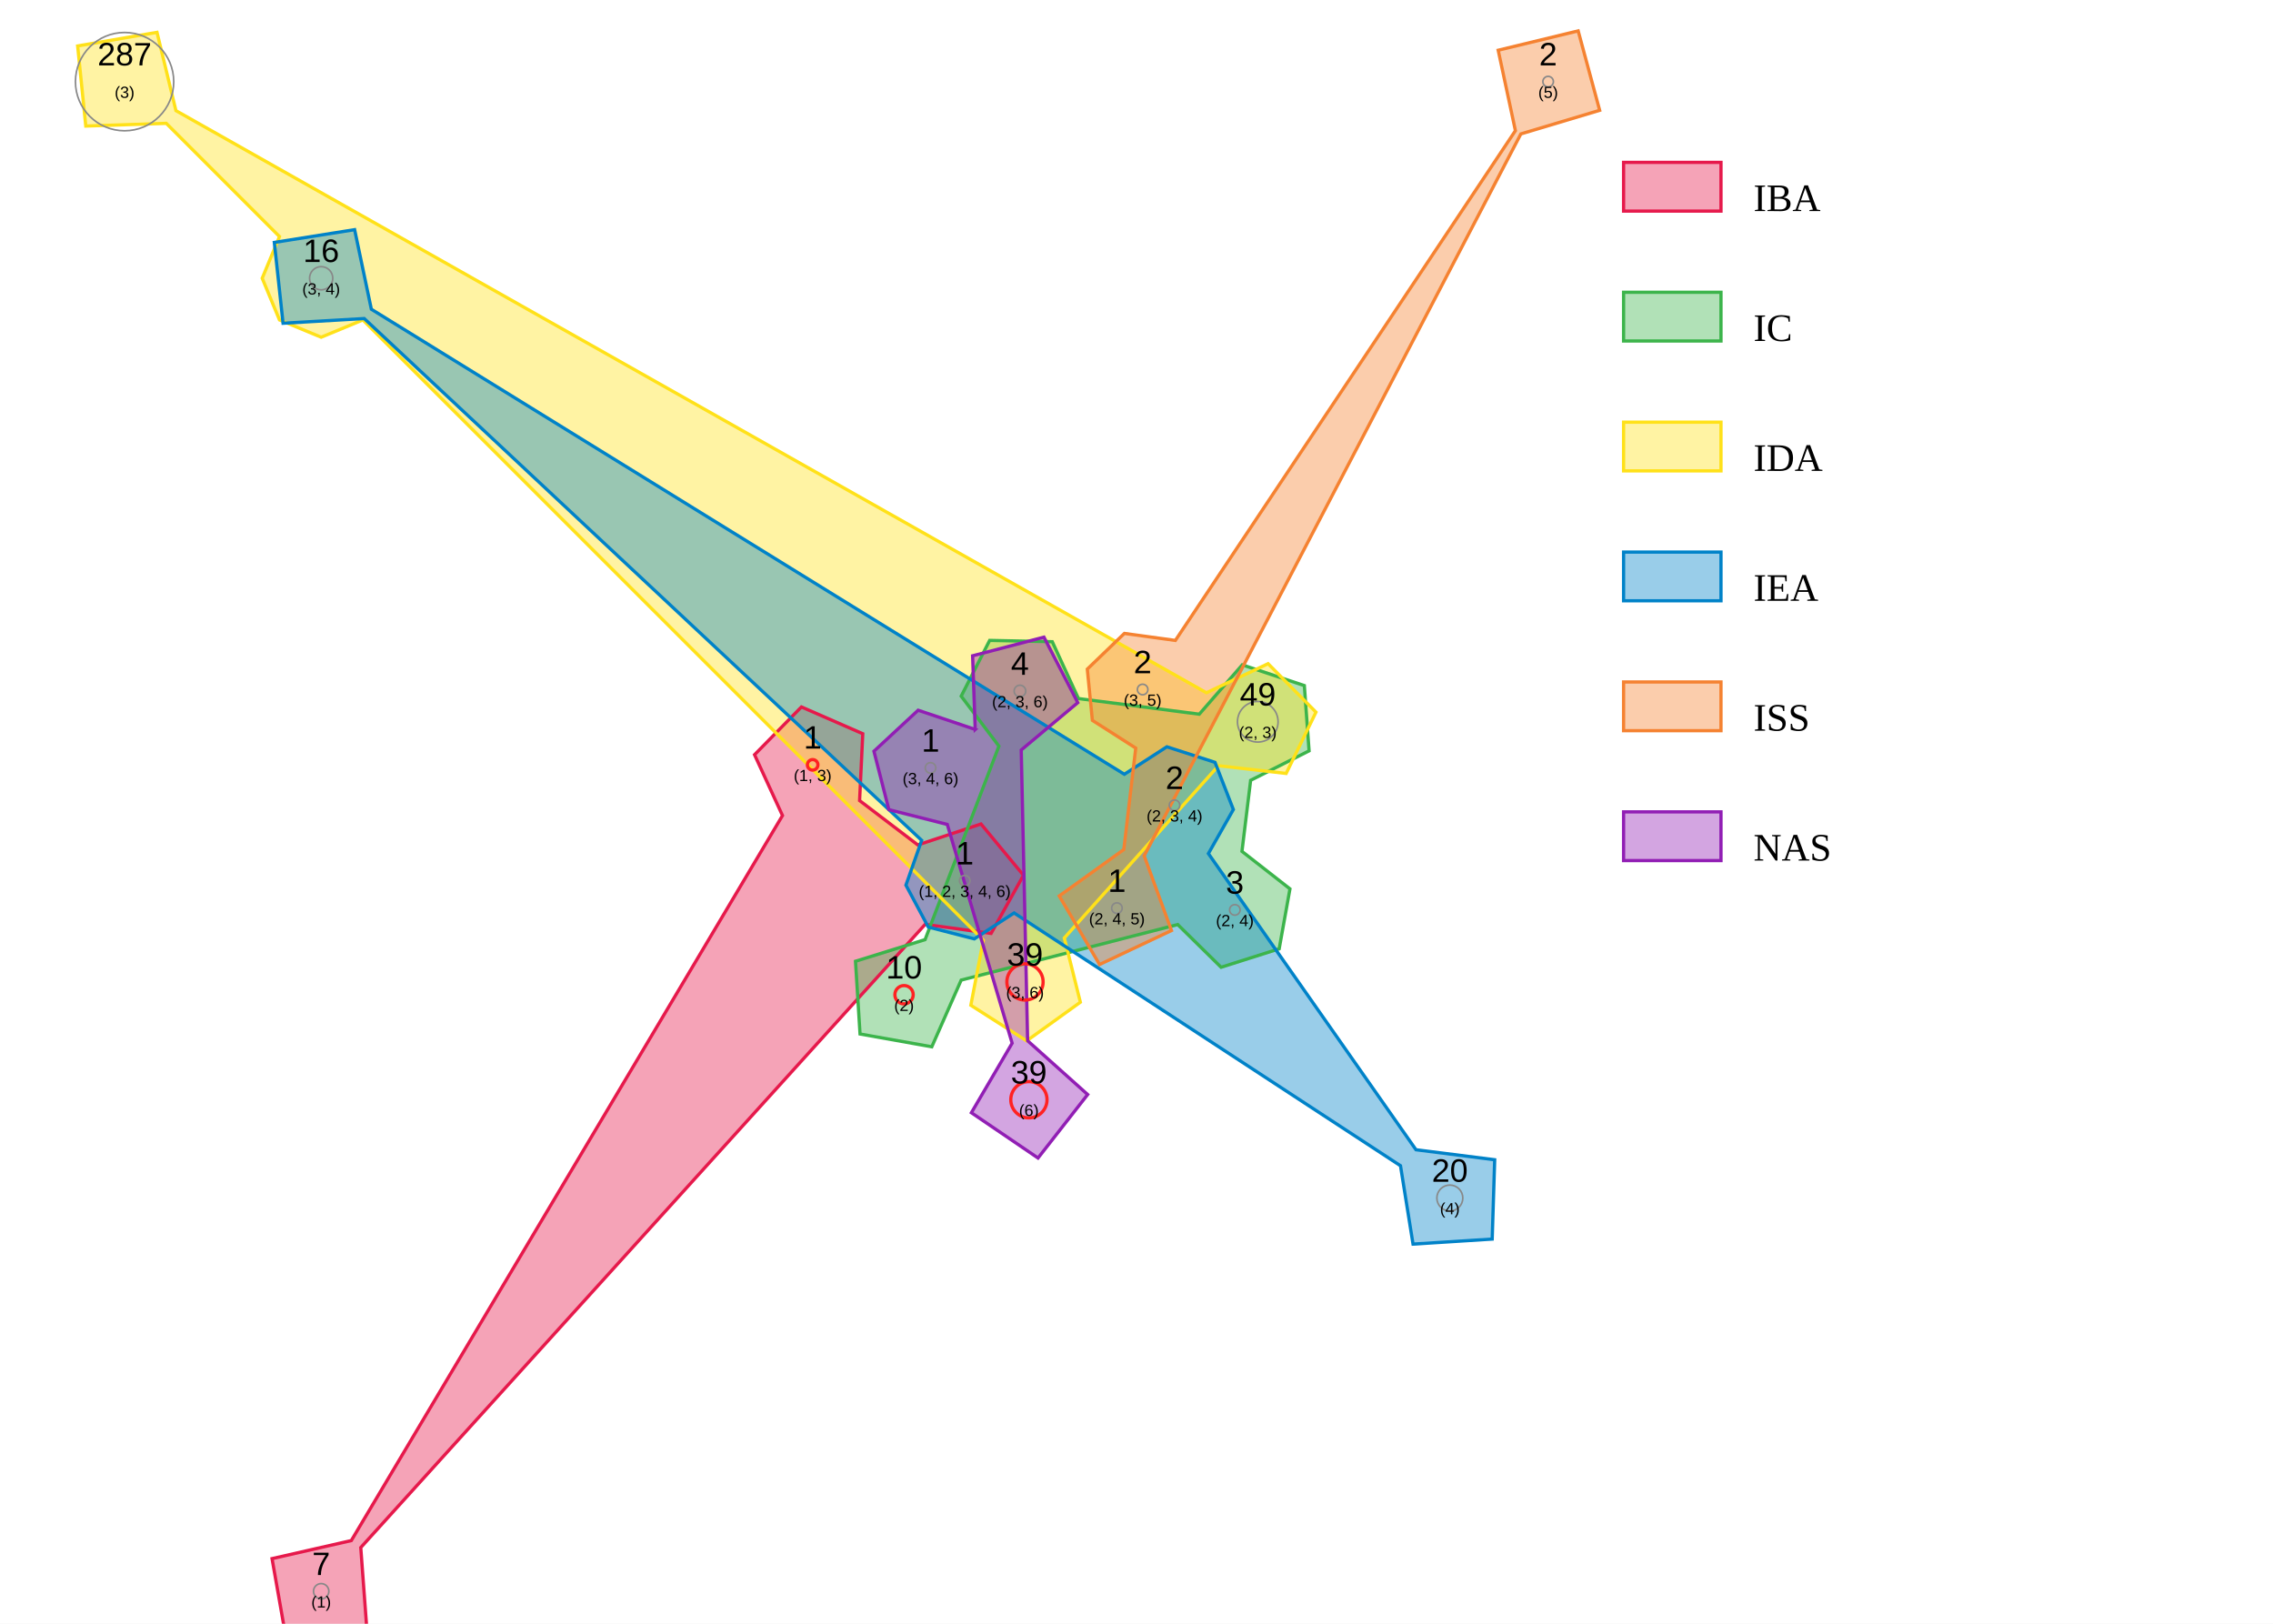
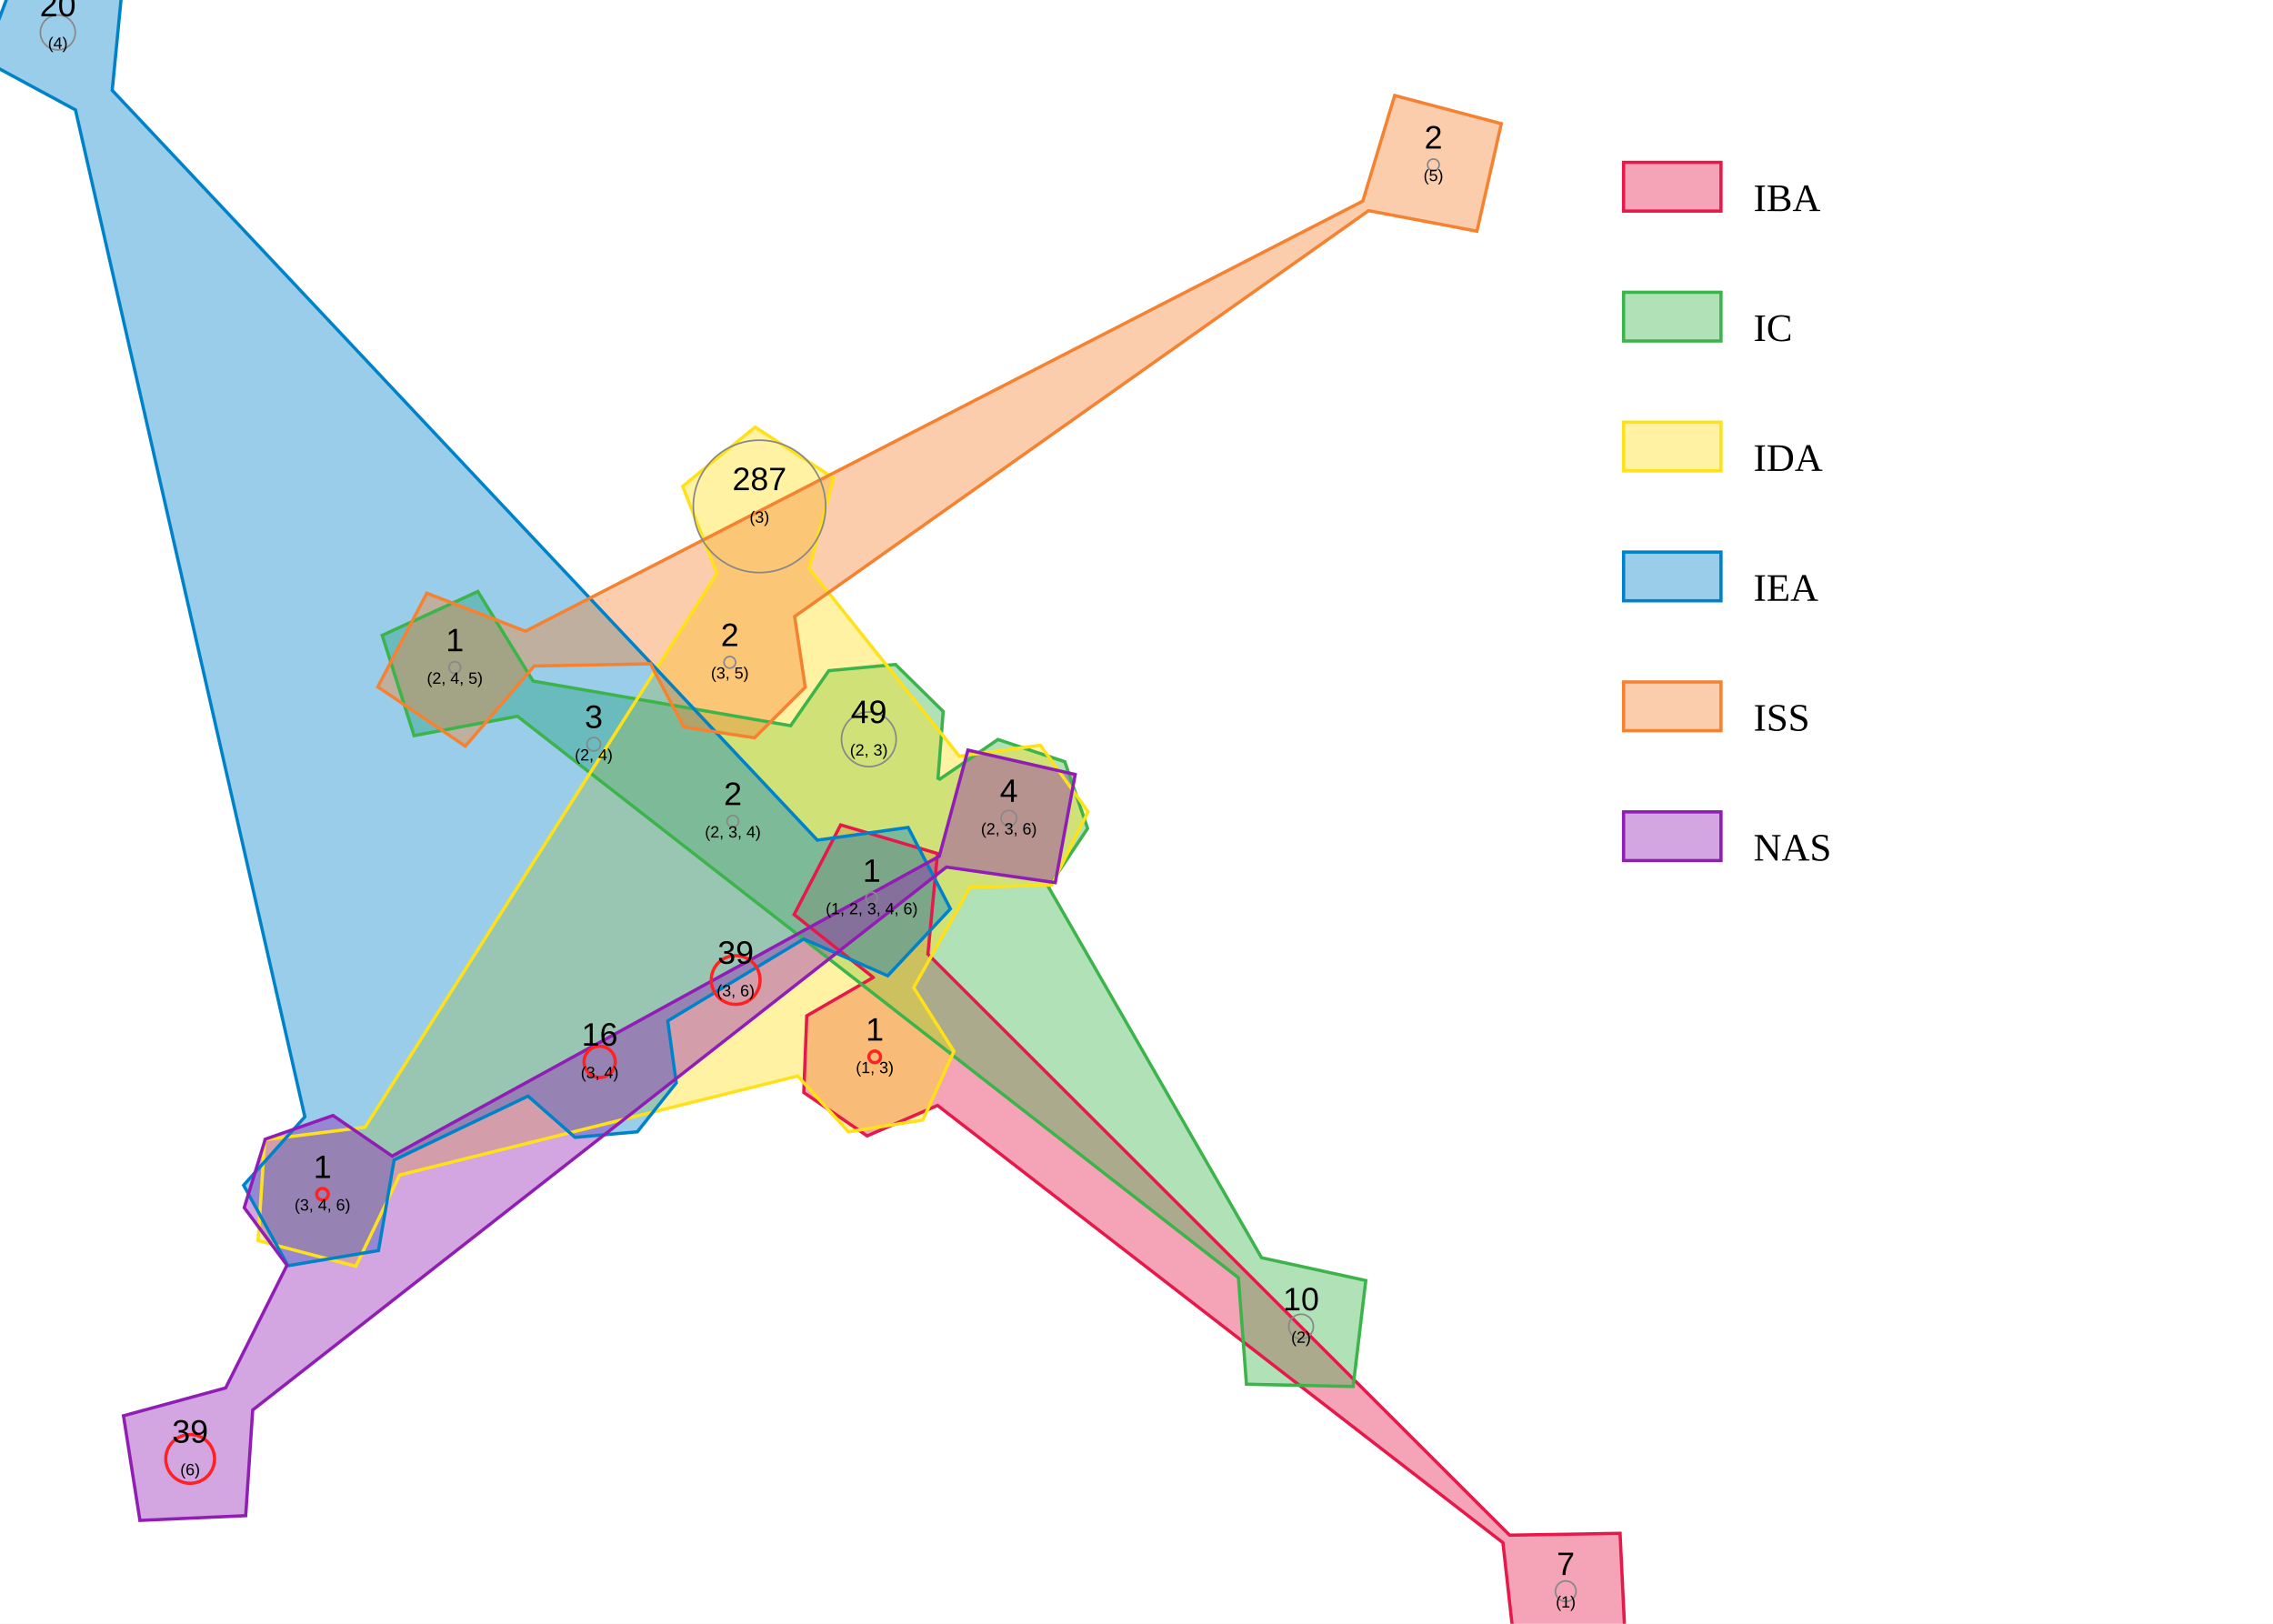
<svg xmlns="http://www.w3.org/2000/svg" xmlns:xlink="http://www.w3.org/1999/xlink" width="700" height="500">
  <defs>
    <style type="text/css">
  .borderLine {
	   stroke: none;
	   fill-opacity: 0.4;
  }
  .outLine {
	   stroke-width: 1;
	   fill: none;
  }
  .circle {
	   stroke: #888888;
	   stroke-width: 0.5;
	   fill: none;
    pointer-events: all;
  }
  .spcircle {
	   stroke: #FF2222;
	   stroke-width: 1;
	   fill: none;
    pointer-events: all;
  }
  .tLabel {
	   font-family: Arial;
    pointer-events: none;
	   font-size: 14px;
	   text-anchor: middle;
	   alignment-baseline: central;
  }
  .nLabel {
	   font-family: Arial;
    pointer-events: none;
	   font-size: 10px;
	   text-anchor: middle;
	   alignment-baseline: central;
  }
  .belong {
	   font-family: Arial;
    pointer-events: none;
	   font-size: 5px;
	   text-anchor: middle;
	   alignment-baseline: central;
  }
  .p0{
    stroke: none;
    fill: #e6194b;
  }
  .q0{
    fill: none;
    stroke: #e6194b;
  }
  .p1{
    stroke: none;
    fill: #3cb44b;
  }
  .q1{
    fill: none;
    stroke: #3cb44b;
  }
  .p2{
    stroke: none;
    fill: #ffe119;
  }
  .q2{
    fill: none;
    stroke: #ffe119;
  }
  .p3{
    stroke: none;
    fill: #0082c8;
  }
  .q3{
    fill: none;
    stroke: #0082c8;
  }
  .p4{
    stroke: none;
    fill: #f58231;
  }
  .q4{
    fill: none;
    stroke: #f58231;
  }
  .p5{
    stroke: none;
    fill: #911eb4;
  }
  .q5{
    fill: none;
    stroke: #911eb4;
  }

</style>
    <symbol id="bl0">
-       <path d="M 108.19 474.39 L 83.78 479.95 L 88.12 504.61 L 112.96 501.51 L 111.10 476.54 L 284.91 284.65 L 305.22 287.43 L 315.19 269.52 L 302.11 253.73 L 282.65 260.18 L 264.72 246.52 L 265.70 225.94 L 246.81 217.69 L 232.37 232.40 L 240.98 251.13 Z" />
+       <path d="M 285.76 293.80 L 288.72 262.83 L 258.89 254.02 L 244.55 281.63 L 268.92 300.97 L 268.93 300.99 L 248.45 312.80 L 247.54 336.42 L 267.04 349.78 L 288.73 340.40 L 462.85 475.04 L 466.63 508.86 L 500.55 506.15 L 498.92 472.16 L 464.89 472.72 Z" />
    </symbol>
    <symbol id="bl1">
-       <path d="M 284.89 289.34 L 263.46 296.00 L 264.86 318.40 L 286.96 322.34 L 296.01 301.80 L 362.69 284.70 L 376.06 297.85 L 393.94 292.17 L 397.26 273.71 L 382.48 262.16 L 385.15 240.28 L 403.15 231.21 L 401.69 211.11 L 382.57 204.73 L 369.33 219.92 L 332.12 215.11 L 324.06 197.60 L 304.78 197.20 L 296.01 214.37 L 307.63 229.76 Z" />
+       <path d="M 164.16 209.72 L 147.16 182.14 L 117.71 195.64 L 127.52 226.52 L 159.36 220.56 L 381.39 393.47 L 383.86 426.24 L 416.72 426.95 L 420.61 394.31 L 388.50 387.29 L 322.89 273.13 L 334.95 255.09 L 327.92 234.56 L 307.33 227.71 L 289.40 239.94 L 288.88 239.64 L 290.47 219.08 L 275.78 204.61 L 255.24 206.53 L 243.48 223.47 Z" />
    </symbol>
    <symbol id="bl2">
-       <path d="M 54.18 34.07 L 48.35 9.96 L 23.91 14.15 L 26.42 38.82 L 51.21 37.98 L 86.07 72.84 L 80.75 85.68 L 86.07 98.52 L 98.91 103.84 L 111.76 98.52 L 302.82 289.52 L 298.98 309.55 L 316.16 320.52 L 332.71 308.61 L 327.77 288.83 L 375.24 235.79 L 396.09 238.17 L 405.27 219.30 L 390.52 204.37 L 371.53 213.32 Z" />
+       <path d="M 112.43 347.10 L 81.53 350.96 L 79.48 382.03 L 109.60 389.92 L 123.05 361.84 L 245.66 331.34 L 261.28 348.51 L 284.21 344.89 L 293.78 323.74 L 281.37 304.12 L 298.72 273.25 L 323.90 272.52 L 335.08 249.94 L 320.39 229.48 L 295.43 232.84 L 249.17 175.03 L 256.74 147.22 L 232.56 131.52 L 210.24 149.75 L 220.78 176.57 Z" />
    </symbol>
    <symbol id="bl3">
-       <path d="M 114.36 95.22 L 109.21 70.72 L 84.48 74.65 L 87.17 99.54 L 112.17 98.09 L 283.84 258.77 L 278.99 272.57 L 285.88 285.47 L 300.05 289.11 L 312.30 281.13 L 431.30 358.97 L 435.16 383.10 L 459.54 381.55 L 460.31 357.12 L 436.07 354.04 L 372.14 262.84 L 379.83 249.28 L 374.18 234.75 L 359.35 229.96 L 346.26 238.42 Z" />
+       <path d="M 34.56 27.81 L 37.68 -4.25 L 6.31 -11.58 L -5.10 18.54 L 23.24 33.84 L 93.88 343.90 L 75.02 364.97 L 88.66 389.75 L 116.56 385.08 L 121.38 357.20 L 162.62 337.52 L 177.09 350.23 L 196.27 348.52 L 208.27 333.45 L 205.63 314.37 L 247.52 289.14 L 273.38 300.47 L 292.69 279.86 L 279.68 254.79 L 251.71 258.71 Z" />
    </symbol>
    <symbol id="bl4">
-       <path d="M 346.09 261.60 L 326.20 275.89 L 338.62 297.00 L 360.77 286.54 L 352.37 263.54 L 468.37 41.24 L 492.64 33.97 L 486.02 9.51 L 461.39 15.47 L 466.69 40.24 L 361.97 197.21 L 346.27 195.05 L 334.85 206.04 L 336.41 221.82 L 349.77 230.36 Z" />
+       <path d="M 161.82 194.37 L 131.44 182.66 L 116.36 211.51 L 143.30 229.78 L 164.52 205.08 L 200.31 204.41 L 210.60 223.89 L 232.38 227.19 L 247.98 211.62 L 244.72 189.84 L 421.47 64.87 L 454.84 71.20 L 462.35 38.08 L 429.51 29.41 L 419.69 61.93 Z" />
    </symbol>
    <symbol id="bl5">
-       <path d="M 300.34 224.62 L 282.75 218.70 L 269.14 231.33 L 273.74 249.32 L 291.73 253.87 L 311.70 321.23 L 299.15 342.64 L 319.67 356.59 L 334.96 337.04 L 316.47 320.48 L 314.50 230.95 L 331.91 216.37 L 321.50 196.20 L 299.53 201.94 L 300.33 224.63 Z" />
+       <path d="M 69.50 427.38 L 38.03 435.96 L 43.09 468.18 L 75.67 466.72 L 77.82 434.18 L 291.45 267.00 L 324.98 271.78 L 331.12 238.48 L 298.09 230.98 L 289.26 263.68 L 120.76 355.99 L 102.55 343.50 L 81.70 350.78 L 75.22 371.88 L 88.38 389.61 Z" />
    </symbol>
  </defs>
  <rect width="700" height="500" style="fill:#fff;stroke-width:0" />
  <use class="p0 borderLine" xlink:href="#bl0" />
  <use class="p1 borderLine" xlink:href="#bl1" />
  <use class="p2 borderLine" xlink:href="#bl2" />
  <use class="p3 borderLine" xlink:href="#bl3" />
  <use class="p4 borderLine" xlink:href="#bl4" />
  <use class="p5 borderLine" xlink:href="#bl5" />
  <use class="q0 outLine" xlink:href="#bl0" />
  <use class="q1 outLine" xlink:href="#bl1" />
  <use class="q2 outLine" xlink:href="#bl2" />
  <use class="q3 outLine" xlink:href="#bl3" />
  <use class="q4 outLine" xlink:href="#bl4" />
  <use class="q5 outLine" xlink:href="#bl5" />
-   <circle class="circle" cx="98.91" cy="490" r="2.364" />
-   <text class="tLabel" x="98.91" y="470.00" />
-   <text class="nLabel" x="98.91" y="485.00">7</text>
-   <text class="belong" x="98.91" y="495.00">(1)</text>
-   <circle class="spcircle" cx="278.412" cy="306.308" r="2.825" />
-   <text class="tLabel" x="278.41" y="286.31" />
-   <text class="nLabel" x="278.41" y="301.31">10</text>
-   <text class="belong" x="278.41" y="311.31">(2)</text>
-   <circle class="circle" cx="387.348" cy="222.25" r="6.254" />
-   <text class="tLabel" x="387.35" y="202.25" />
-   <text class="nLabel" x="387.35" y="217.25">49</text>
-   <text class="belong" x="387.35" y="227.25">(2, 3)</text>
-   <circle class="circle" cx="361.713" cy="247.964" r="1.621" />
-   <text class="tLabel" x="361.71" y="227.96" />
-   <text class="nLabel" x="361.71" y="242.96">2</text>
-   <text class="belong" x="361.71" y="252.96">(2, 3, 4)</text>
-   <circle class="circle" cx="380.287" cy="280.186" r="1.621" />
-   <text class="tLabel" x="380.29" y="260.19" />
-   <text class="nLabel" x="380.29" y="275.19">3</text>
-   <text class="belong" x="380.29" y="285.19">(2, 4)</text>
-   <circle class="circle" cx="343.971" cy="279.639" r="1.621" />
-   <text class="tLabel" x="343.97" y="259.64" />
-   <text class="nLabel" x="343.97" y="274.64">1</text>
-   <text class="belong" x="343.97" y="284.64">(2, 4, 5)</text>
-   <circle class="circle" cx="314.102" cy="212.787" r="1.787" />
-   <text class="tLabel" x="314.10" y="192.79" />
-   <text class="nLabel" x="314.10" y="207.79">4</text>
-   <text class="belong" x="314.10" y="217.79">(2, 3, 6)</text>
-   <circle class="circle" cx="38.367" cy="25.136" r="15.136" />
-   <text class="tLabel" x="38.37" y="5.14" />
-   <text class="nLabel" x="38.37" y="20.14">287</text>
-   <text class="belong" x="38.37" y="30.14">(3)</text>
-   <circle class="spcircle" cx="250.267" cy="235.519" r="1.621" />
-   <text class="tLabel" x="250.27" y="215.52" />
-   <text class="nLabel" x="250.27" y="230.52">1</text>
-   <text class="belong" x="250.27" y="240.52">(1, 3)</text>
-   <circle class="circle" cx="98.91" cy="85.679" r="3.574" />
-   <text class="tLabel" x="98.91" y="65.68" />
-   <text class="nLabel" x="98.91" y="80.68">16</text>
-   <text class="belong" x="98.91" y="90.68">(3, 4)</text>
-   <circle class="circle" cx="286.568" cy="236.46" r="1.621" />
-   <text class="tLabel" x="286.57" y="216.46" />
-   <text class="nLabel" x="286.57" y="231.46">1</text>
-   <text class="belong" x="286.57" y="241.46">(3, 4, 6)</text>
-   <circle class="circle" cx="351.89" cy="212.319" r="1.621" />
-   <text class="tLabel" x="351.89" y="192.32" />
-   <text class="nLabel" x="351.89" y="207.32">2</text>
-   <text class="belong" x="351.89" y="217.32">(3, 5)</text>
-   <circle class="spcircle" cx="315.66" cy="302.366" r="5.58" />
-   <text class="tLabel" x="315.66" y="282.37" />
-   <text class="nLabel" x="315.66" y="297.37">39</text>
-   <text class="belong" x="315.66" y="307.37">(3, 6)</text>
-   <circle class="circle" cx="446.497" cy="368.914" r="3.996" />
-   <text class="tLabel" x="446.50" y="348.91" />
-   <text class="nLabel" x="446.50" y="363.91">20</text>
-   <text class="belong" x="446.50" y="373.91">(4)</text>
-   <circle class="circle" cx="476.769" cy="25.136" r="1.621" />
-   <text class="tLabel" x="476.77" y="5.14" />
-   <text class="nLabel" x="476.77" y="20.14">2</text>
-   <text class="belong" x="476.77" y="30.14">(5)</text>
-   <circle class="spcircle" cx="316.865" cy="338.643" r="5.58" />
-   <text class="tLabel" x="316.86" y="318.64" />
-   <text class="nLabel" x="316.86" y="333.64">39</text>
-   <text class="belong" x="316.86" y="343.64">(6)</text>
-   <circle class="circle" cx="297.101" cy="271.184" r="1.621" />
-   <text class="tLabel" x="297.10" y="251.18" />
-   <text class="nLabel" x="297.10" y="266.18">1</text>
-   <text class="belong" x="297.10" y="276.18">(1, 2, 3, 4, 6)</text>
+   <circle class="circle" cx="482.191" cy="490" r="3.182" />
+   <text class="tLabel" x="482.19" y="470.00" />
+   <text class="nLabel" x="482.19" y="485.00">7</text>
+   <text class="belong" x="482.19" y="495.00">(1)</text>
+   <circle class="circle" cx="400.684" cy="408.493" r="3.804" />
+   <text class="tLabel" x="400.68" y="388.49" />
+   <text class="nLabel" x="400.68" y="403.49">10</text>
+   <text class="belong" x="400.68" y="413.49">(2)</text>
+   <circle class="circle" cx="267.571" cy="227.649" r="8.42" />
+   <text class="tLabel" x="267.57" y="207.65" />
+   <text class="nLabel" x="267.57" y="222.65">49</text>
+   <text class="belong" x="267.57" y="232.65">(2, 3)</text>
+   <circle class="circle" cx="225.696" cy="252.894" r="1.791" />
+   <text class="tLabel" x="225.70" y="232.89" />
+   <text class="nLabel" x="225.70" y="247.89">2</text>
+   <text class="belong" x="225.70" y="257.89">(2, 3, 4)</text>
+   <circle class="circle" cx="182.851" cy="229.173" r="2.083" />
+   <text class="tLabel" x="182.85" y="209.17" />
+   <text class="nLabel" x="182.85" y="224.17">3</text>
+   <text class="belong" x="182.85" y="234.17">(2, 4)</text>
+   <circle class="circle" cx="140.07" cy="205.54" r="1.791" />
+   <text class="tLabel" x="140.07" y="185.54" />
+   <text class="nLabel" x="140.07" y="200.54">1</text>
+   <text class="belong" x="140.07" y="210.54">(2, 4, 5)</text>
+   <circle class="circle" cx="310.704" cy="251.93" r="2.406" />
+   <text class="tLabel" x="310.70" y="231.93" />
+   <text class="nLabel" x="310.70" y="246.93">4</text>
+   <text class="belong" x="310.70" y="256.93">(2, 3, 6)</text>
+   <circle class="circle" cx="233.894" cy="155.935" r="20.377" />
+   <text class="tLabel" x="233.89" y="135.94" />
+   <text class="nLabel" x="233.89" y="150.94">287</text>
+   <text class="belong" x="233.89" y="160.94">(3)</text>
+   <circle class="spcircle" cx="269.387" cy="325.44" r="1.791" />
+   <text class="tLabel" x="269.39" y="305.44" />
+   <text class="nLabel" x="269.39" y="320.44">1</text>
+   <text class="belong" x="269.39" y="330.44">(1, 3)</text>
+   <circle class="spcircle" cx="184.682" cy="326.986" r="4.811" />
+   <text class="tLabel" x="184.68" y="306.99" />
+   <text class="nLabel" x="184.68" y="321.99">16</text>
+   <text class="belong" x="184.68" y="331.99">(3, 4)</text>
+   <circle class="spcircle" cx="99.316" cy="367.739" r="1.791" />
+   <text class="tLabel" x="99.32" y="347.74" />
+   <text class="nLabel" x="99.32" y="362.74">1</text>
+   <text class="belong" x="99.32" y="372.74">(3, 4, 6)</text>
+   <circle class="circle" cx="224.758" cy="203.952" r="1.791" />
+   <text class="tLabel" x="224.76" y="183.95" />
+   <text class="nLabel" x="224.76" y="198.95">2</text>
+   <text class="belong" x="224.76" y="208.95">(3, 5)</text>
+   <circle class="spcircle" cx="226.561" cy="301.767" r="7.511" />
+   <text class="tLabel" x="226.56" y="281.77" />
+   <text class="nLabel" x="226.56" y="296.77">39</text>
+   <text class="belong" x="226.56" y="306.77">(3, 6)</text>
+   <circle class="circle" cx="17.809" cy="10" r="5.379" />
+   <text class="tLabel" x="17.81" y="-10.00" />
+   <text class="nLabel" x="17.81" y="5.00">20</text>
+   <text class="belong" x="17.81" y="15.00">(4)</text>
+   <circle class="circle" cx="441.438" cy="50.754" r="1.791" />
+   <text class="tLabel" x="441.44" y="30.75" />
+   <text class="nLabel" x="441.44" y="45.75">2</text>
+   <text class="belong" x="441.44" y="55.75">(5)</text>
+   <circle class="spcircle" cx="58.562" cy="449.246" r="7.511" />
+   <text class="tLabel" x="58.56" y="429.25" />
+   <text class="nLabel" x="58.56" y="444.25">39</text>
+   <text class="belong" x="58.56" y="454.25">(6)</text>
+   <circle class="circle" cx="268.463" cy="276.518" r="1.791" />
+   <text class="tLabel" x="268.46" y="256.52" />
+   <text class="nLabel" x="268.46" y="271.52">1</text>
+   <text class="belong" x="268.46" y="281.52">(1, 2, 3, 4, 6)</text>
  <rect class="p0 borderLine" x="500.00" y="50.00" width="30.00" height="15.00" />
  <rect class="q0" x="500.00" y="50.00" width="30.00" height="15.00" />
  <text class="legend" x="540.00" y="65.00">IBA</text>
  <rect class="p1 borderLine" x="500.00" y="90.00" width="30.00" height="15.00" />
  <rect class="q1" x="500.00" y="90.00" width="30.00" height="15.00" />
  <text class="legend" x="540.00" y="105.00">IC</text>
  <rect class="p2 borderLine" x="500.00" y="130.00" width="30.00" height="15.00" />
  <rect class="q2" x="500.00" y="130.00" width="30.00" height="15.00" />
  <text class="legend" x="540.00" y="145.00">IDA</text>
  <rect class="p3 borderLine" x="500.00" y="170.00" width="30.00" height="15.00" />
  <rect class="q3" x="500.00" y="170.00" width="30.00" height="15.00" />
  <text class="legend" x="540.00" y="185.00">IEA</text>
  <rect class="p4 borderLine" x="500.00" y="210.00" width="30.00" height="15.00" />
  <rect class="q4" x="500.00" y="210.00" width="30.00" height="15.00" />
  <text class="legend" x="540.00" y="225.00">ISS</text>
  <rect class="p5 borderLine" x="500.00" y="250.00" width="30.00" height="15.00" />
  <rect class="q5" x="500.00" y="250.00" width="30.00" height="15.00" />
  <text class="legend" x="540.00" y="265.00">NAS</text>
</svg>
